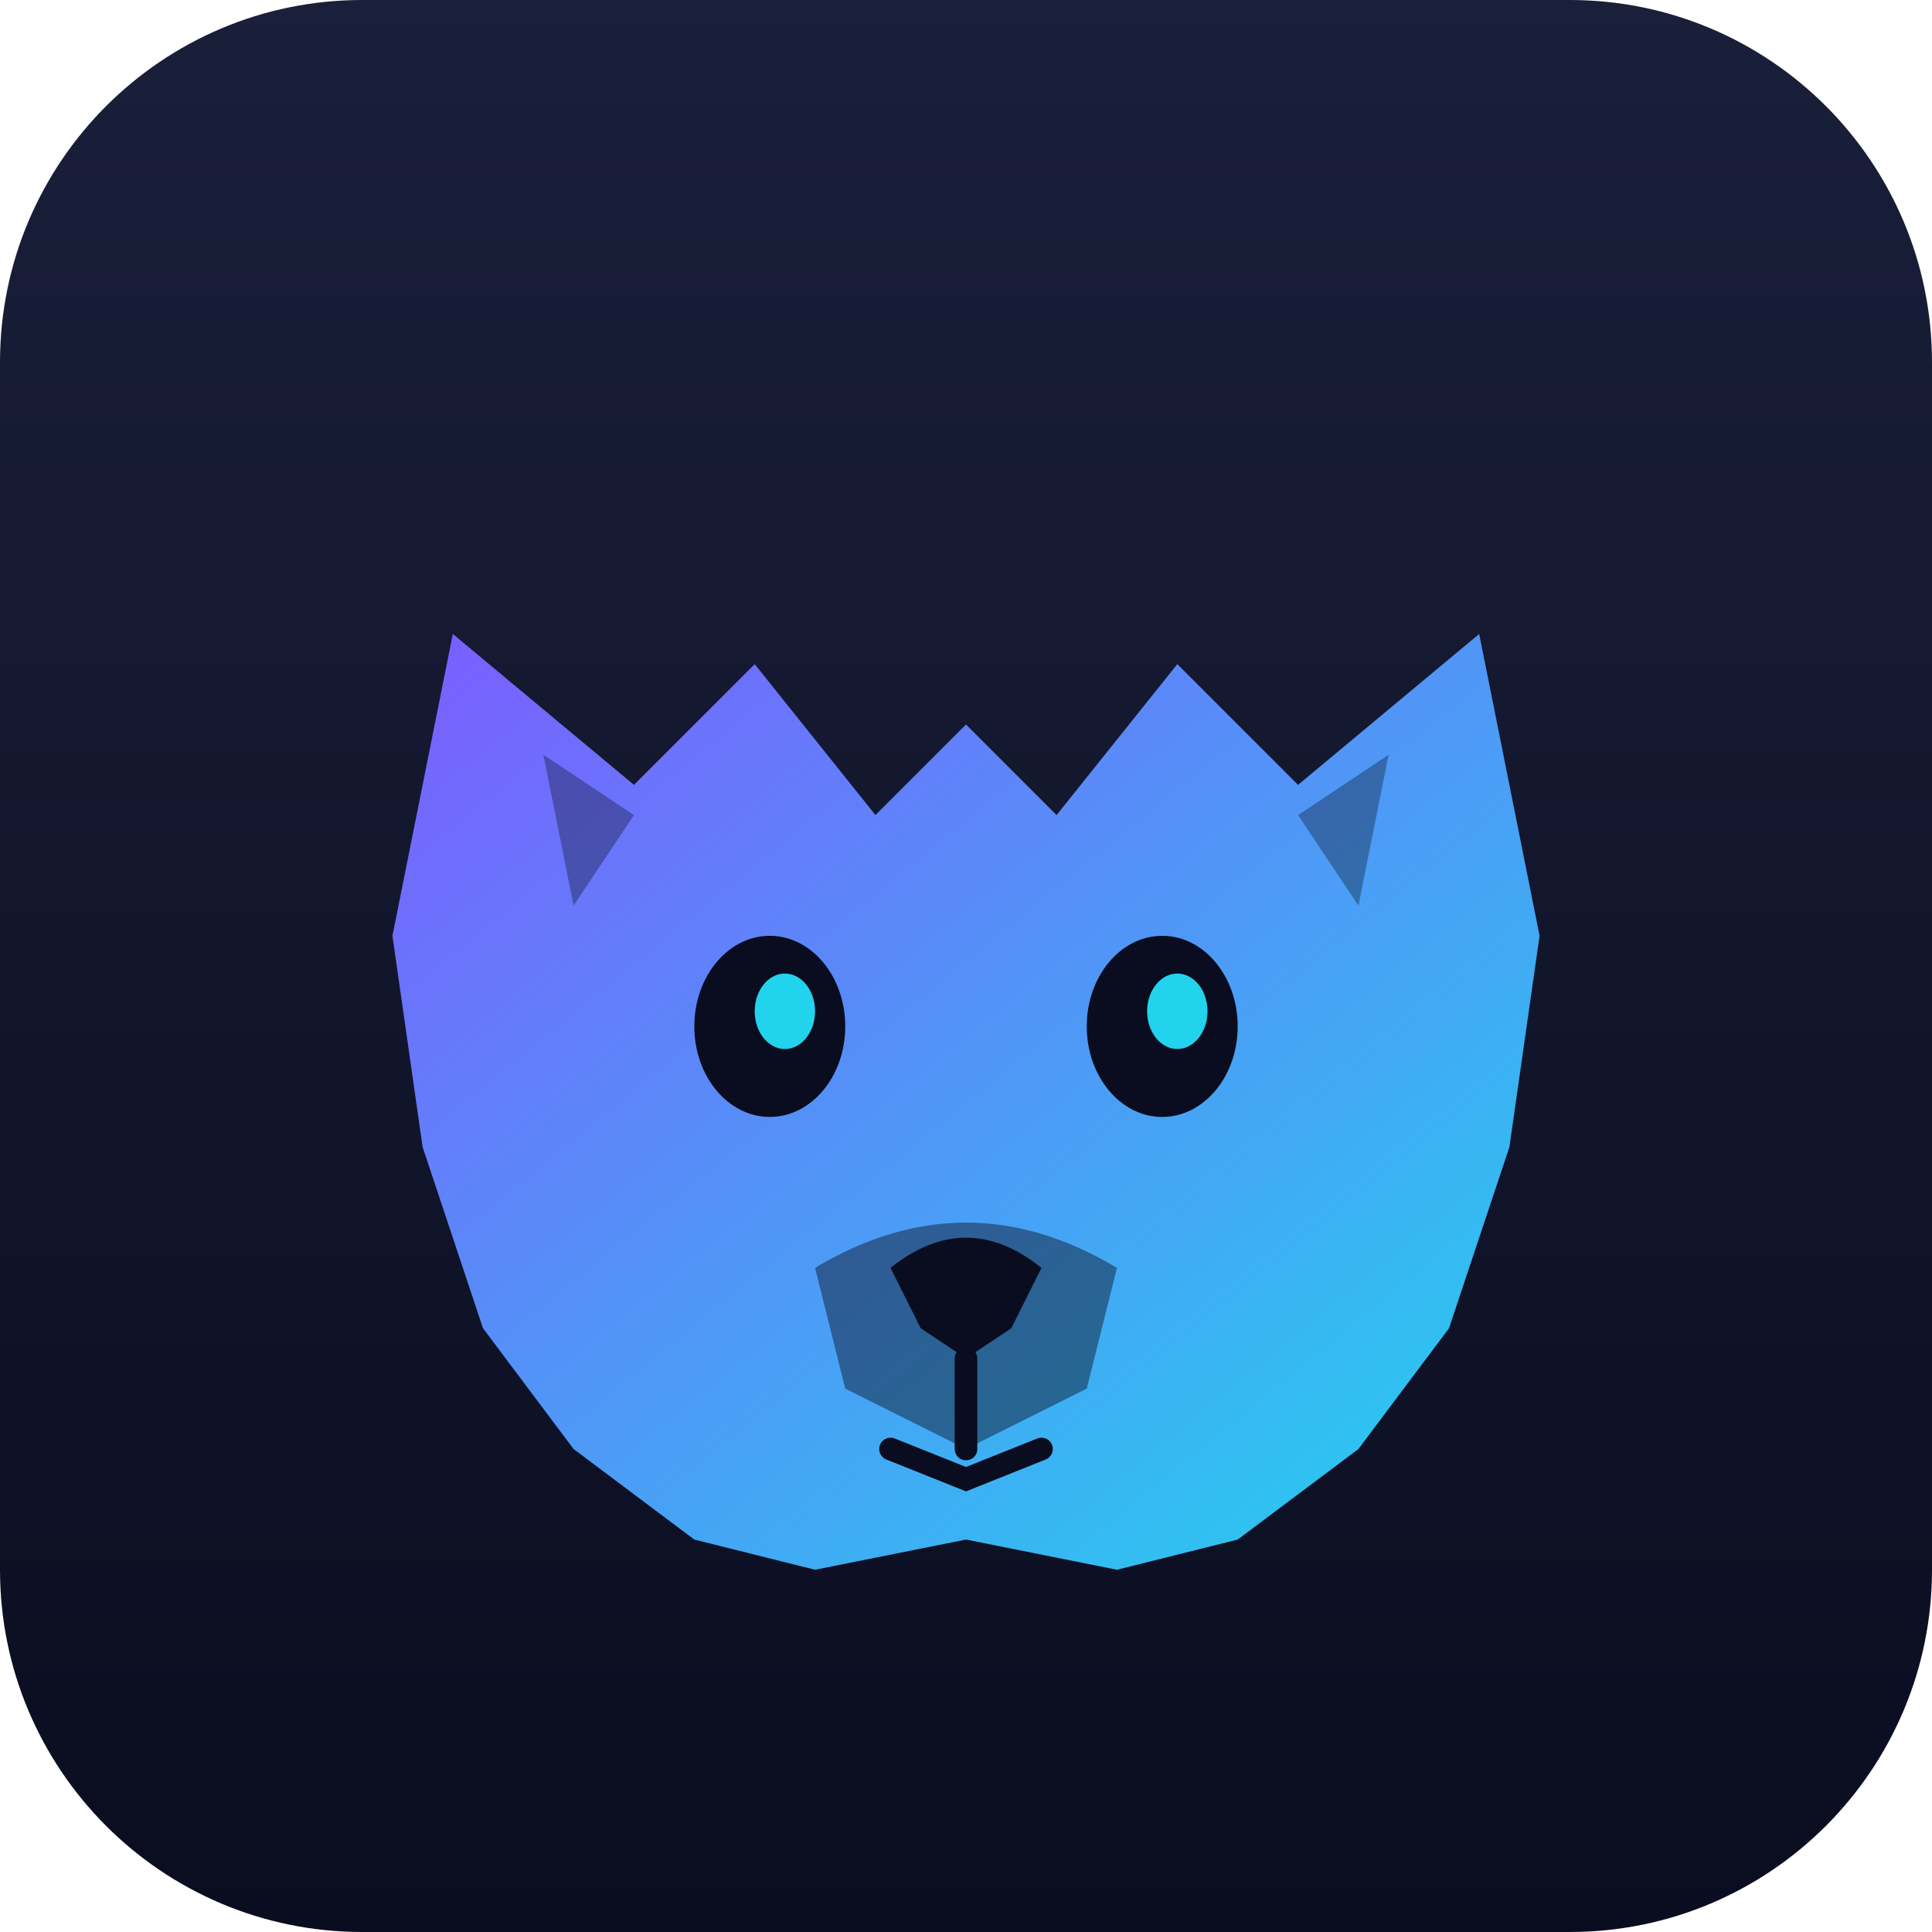
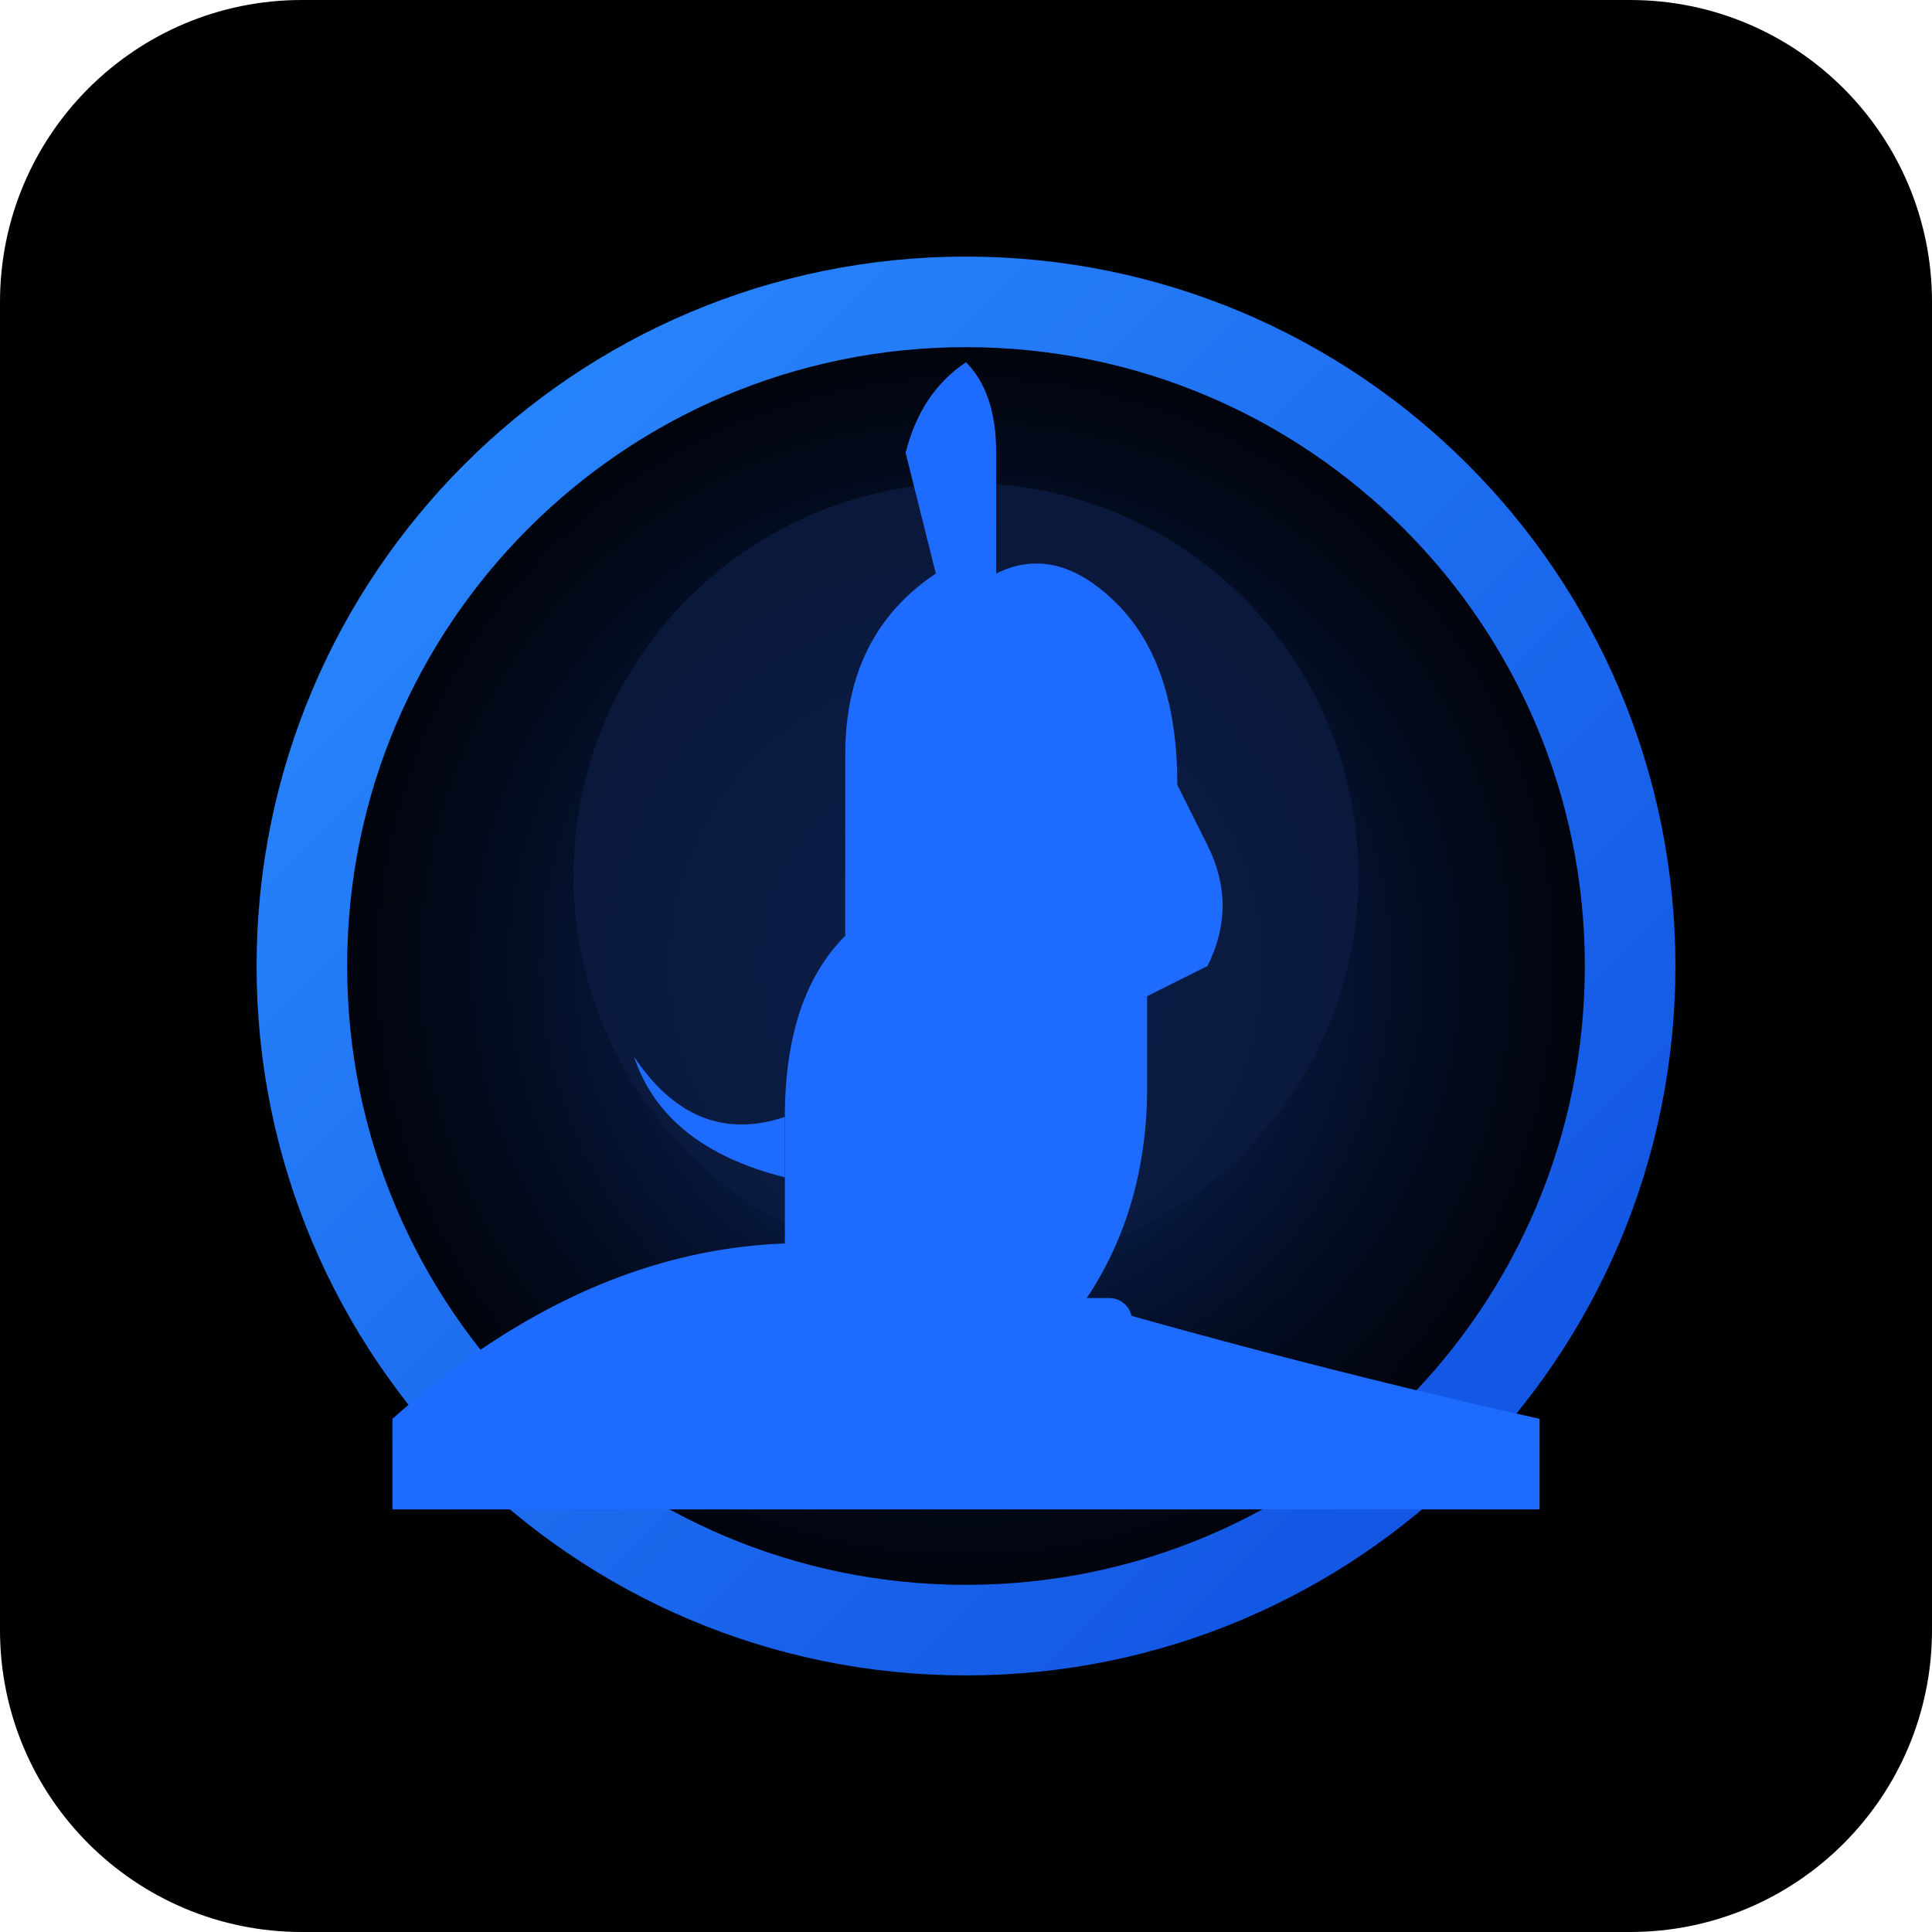
<svg xmlns="http://www.w3.org/2000/svg" viewBox="0 0 128 128" width="128" height="128">
  <defs>
-     <linearGradient id="wolfG" x1="0%" y1="0%" x2="100%" y2="100%">
-       <stop offset="0%" stop-color="#7c5cff" />
-       <stop offset="100%" stop-color="#22d3ee" />
-     </linearGradient>
-     <linearGradient id="bgG" x1="0%" y1="0%" x2="0%" y2="100%">
-       <stop offset="0%" stop-color="#1a1f3a" />
-       <stop offset="100%" stop-color="#0a0d1f" />
+     <radialGradient id="glowG" cx="50%" cy="50%" r="50%">
+       <stop offset="0%" stop-color="#1e6bff" stop-opacity="0.55" />
+       <stop offset="70%" stop-color="#0a2a7a" stop-opacity="0.15" />
+       <stop offset="100%" stop-color="#000" stop-opacity="0" />
+     </radialGradient>
+     <linearGradient id="ringG" x1="0%" y1="0%" x2="100%" y2="100%">
+       <stop offset="0%" stop-color="#2b8bff" />
+       <stop offset="100%" stop-color="#0f4fe0" />
    </linearGradient>
  </defs>
-   <rect width="128" height="128" rx="24" fill="url(#bgG)" />
-   <g transform="translate(64 70)">
-     <path fill="url(#wolfG)" d="       M -38 -8       L -34 -28       L -22 -18       L -14 -26       L -6 -16       L 0 -22       L 6 -16       L 14 -26       L 22 -18       L 34 -28       L 38 -8       L 36 6       L 32 18       L 26 26       L 18 32       L 10 34       L 0 32       L -10 34       L -18 32       L -26 26       L -32 18       L -36 6       Z" />
-     <path fill="#0a0d1f" opacity="0.35" d="M -28 -20 L -22 -16 L -26 -10 Z" />
-     <path fill="#0a0d1f" opacity="0.35" d="M 28 -20 L 22 -16 L 26 -10 Z" />
-     <ellipse cx="-13" cy="-2" rx="5" ry="6" fill="#0a0d1f" />
-     <ellipse cx="13" cy="-2" rx="5" ry="6" fill="#0a0d1f" />
-     <ellipse cx="-12" cy="-3" rx="2" ry="2.5" fill="#22d3ee" />
-     <ellipse cx="14" cy="-3" rx="2" ry="2.5" fill="#22d3ee" />
-     <path fill="#0a0d1f" opacity="0.45" d="M -10 14 Q 0 8 10 14 L 8 22 L 0 26 L -8 22 Z" />
-     <path fill="#0a0d1f" d="M -5 14 Q 0 10 5 14 L 3 18 L 0 20 L -3 18 Z" />
-     <path stroke="#0a0d1f" stroke-width="1.5" fill="none" stroke-linecap="round" d="M 0 20 L 0 26 M -5 26 L 0 28 L 5 26" />
+   <rect width="128" height="128" rx="20" fill="#000" />
+   <circle cx="64" cy="64" r="54" fill="url(#glowG)" />
+   <circle cx="64" cy="64" r="44" fill="none" stroke="url(#ringG)" stroke-width="6" />
+   <circle cx="64" cy="58" r="26" fill="#0a1a40" opacity="0.85" />
+   <path fill="#1e6bff" d="M 26 94 Q 44 78 64 84 Q 84 90 102 94 L 102 100 L 26 100 Z" />
+   <g fill="#1e6bff">
+     <path d="       M 52 88       L 52 74       Q 52 66 56 62       L 56 50       Q 56 42 62 38       L 60 30       Q 61 26 64 24       Q 66 26 66 30       L 66 38       Q 70 36 74 40       Q 78 44 78 52       L 80 56       Q 82 60 80 64       L 76 66       L 76 72       Q 76 80 72 86       L 70 88       L 66 90       L 62 90       L 58 90       Z" />
+     <path d="M 52 78 Q 44 76 42 70 Q 46 76 52 74 Z" />
+     <rect x="62" y="86" width="5" height="8" rx="1.5" />
+     <rect x="70" y="86" width="5" height="8" rx="1.5" />
  </g>
</svg>
